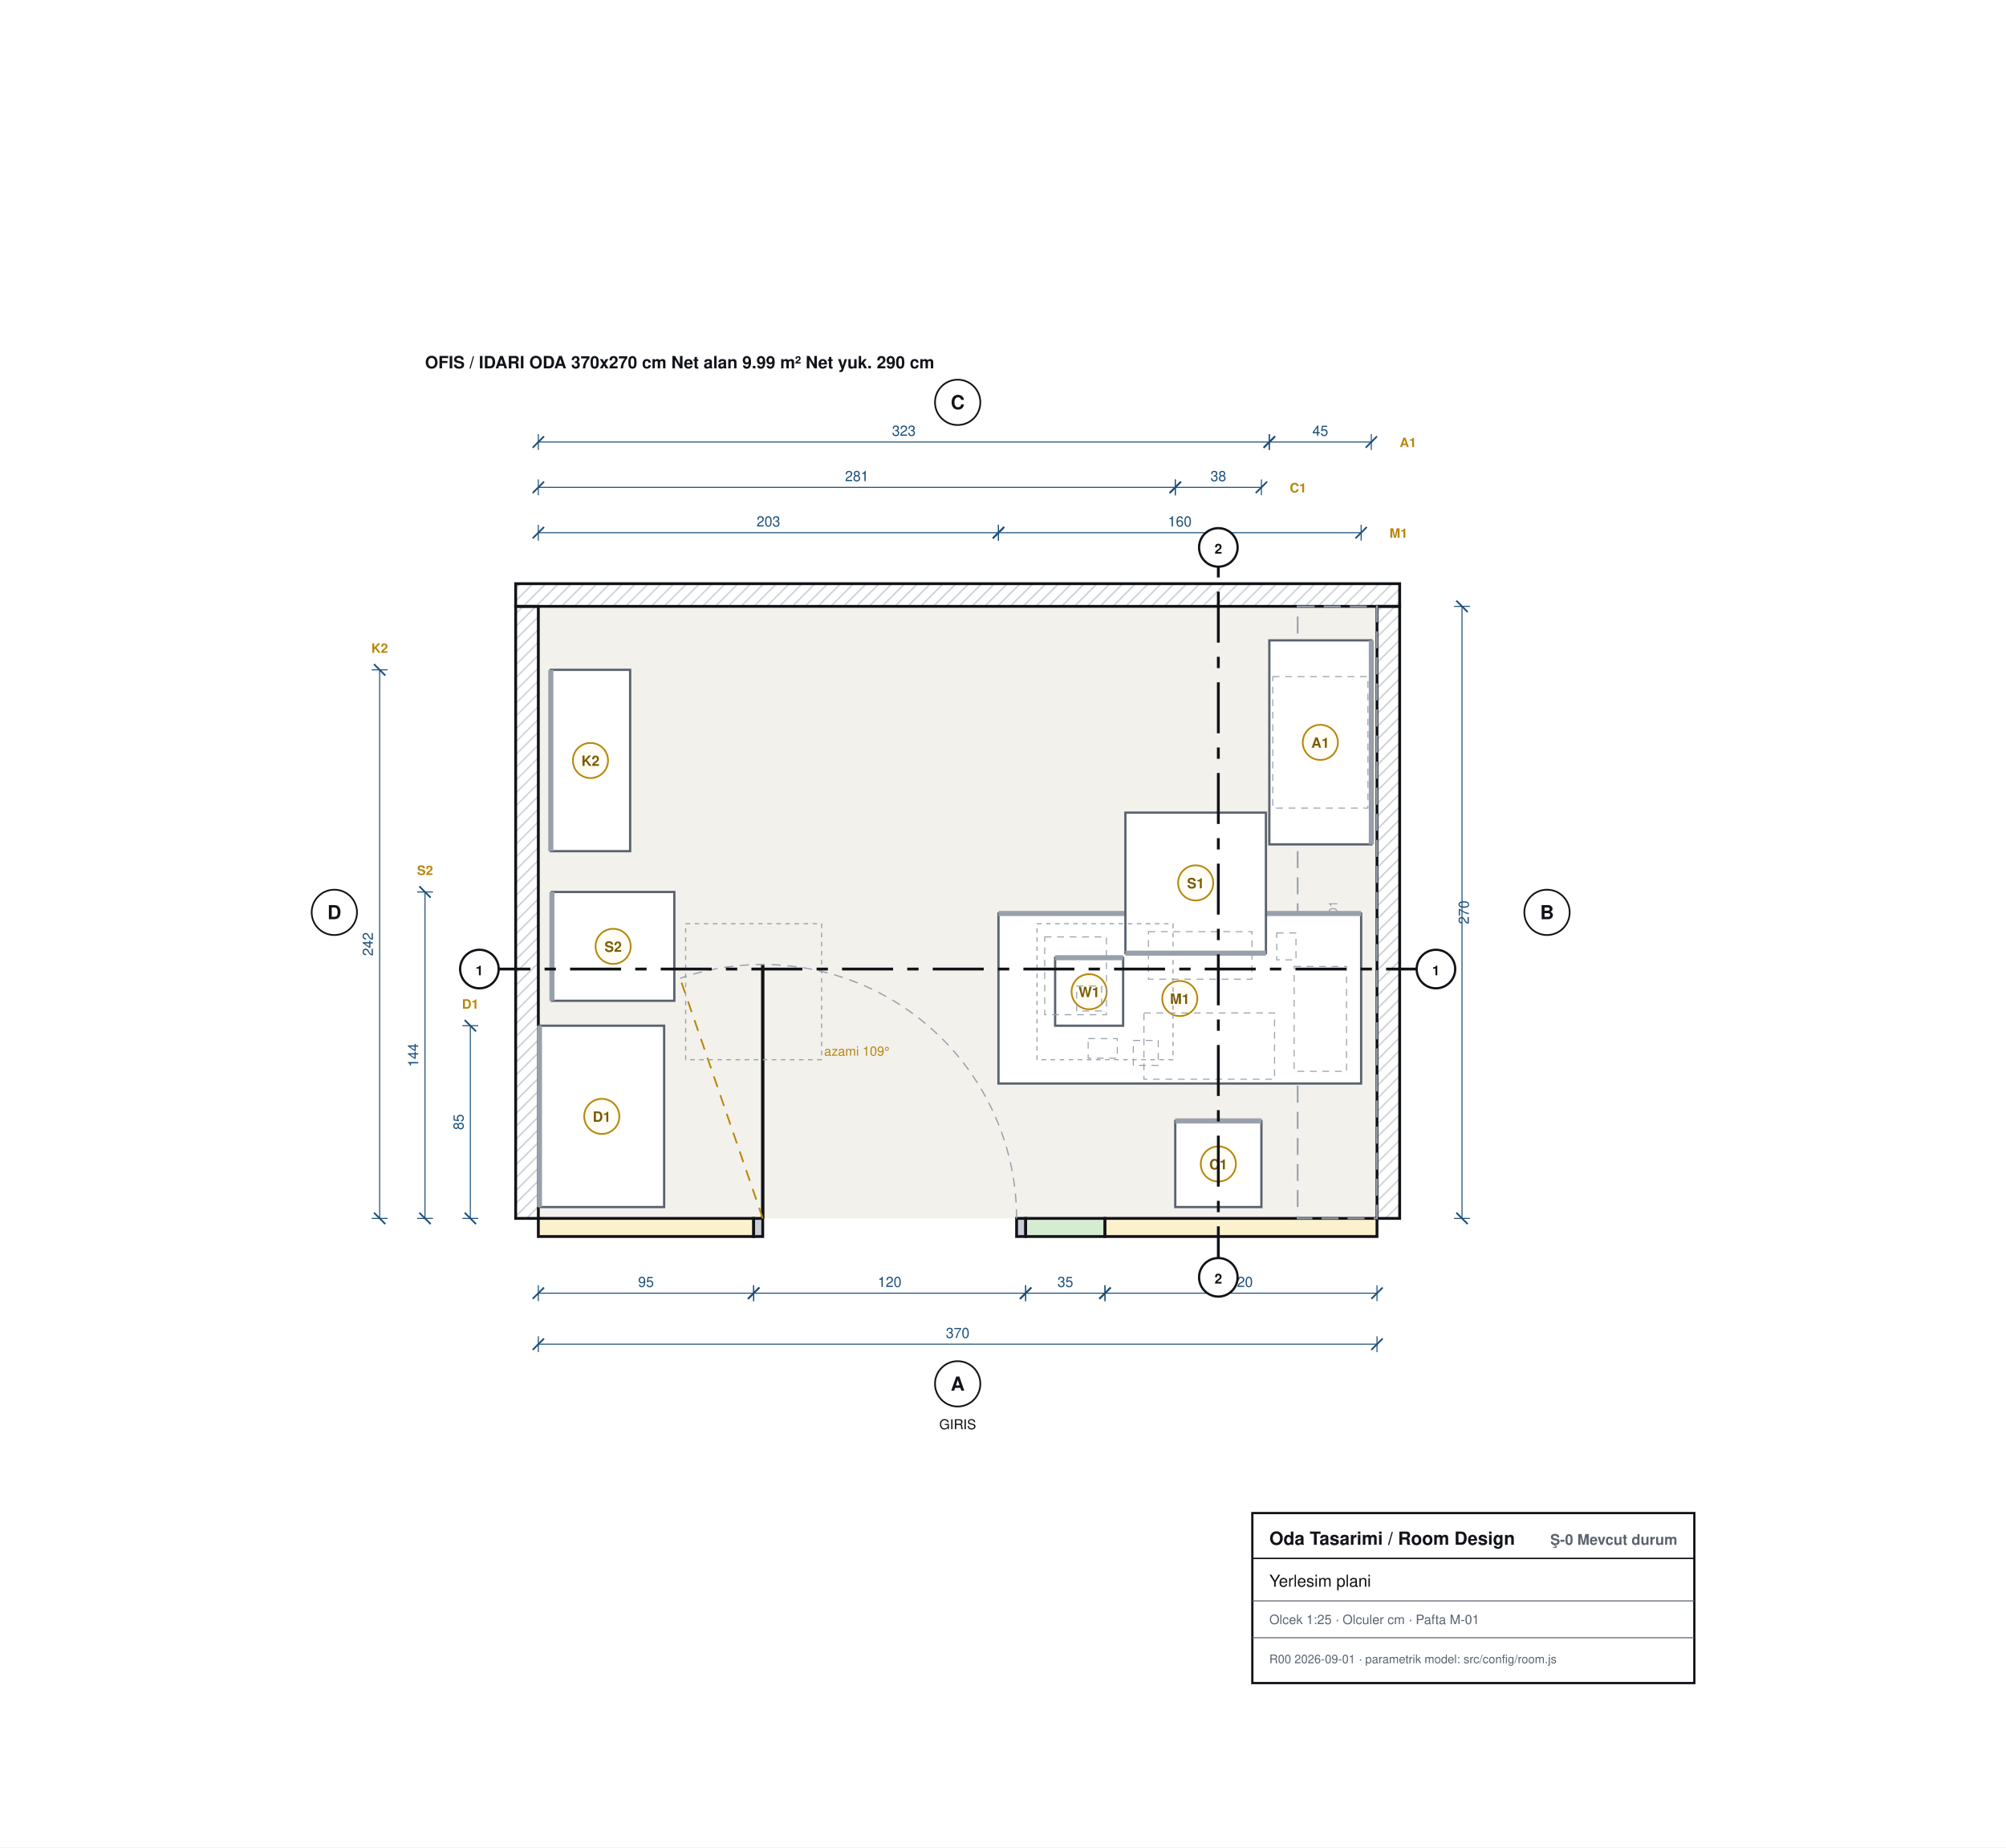
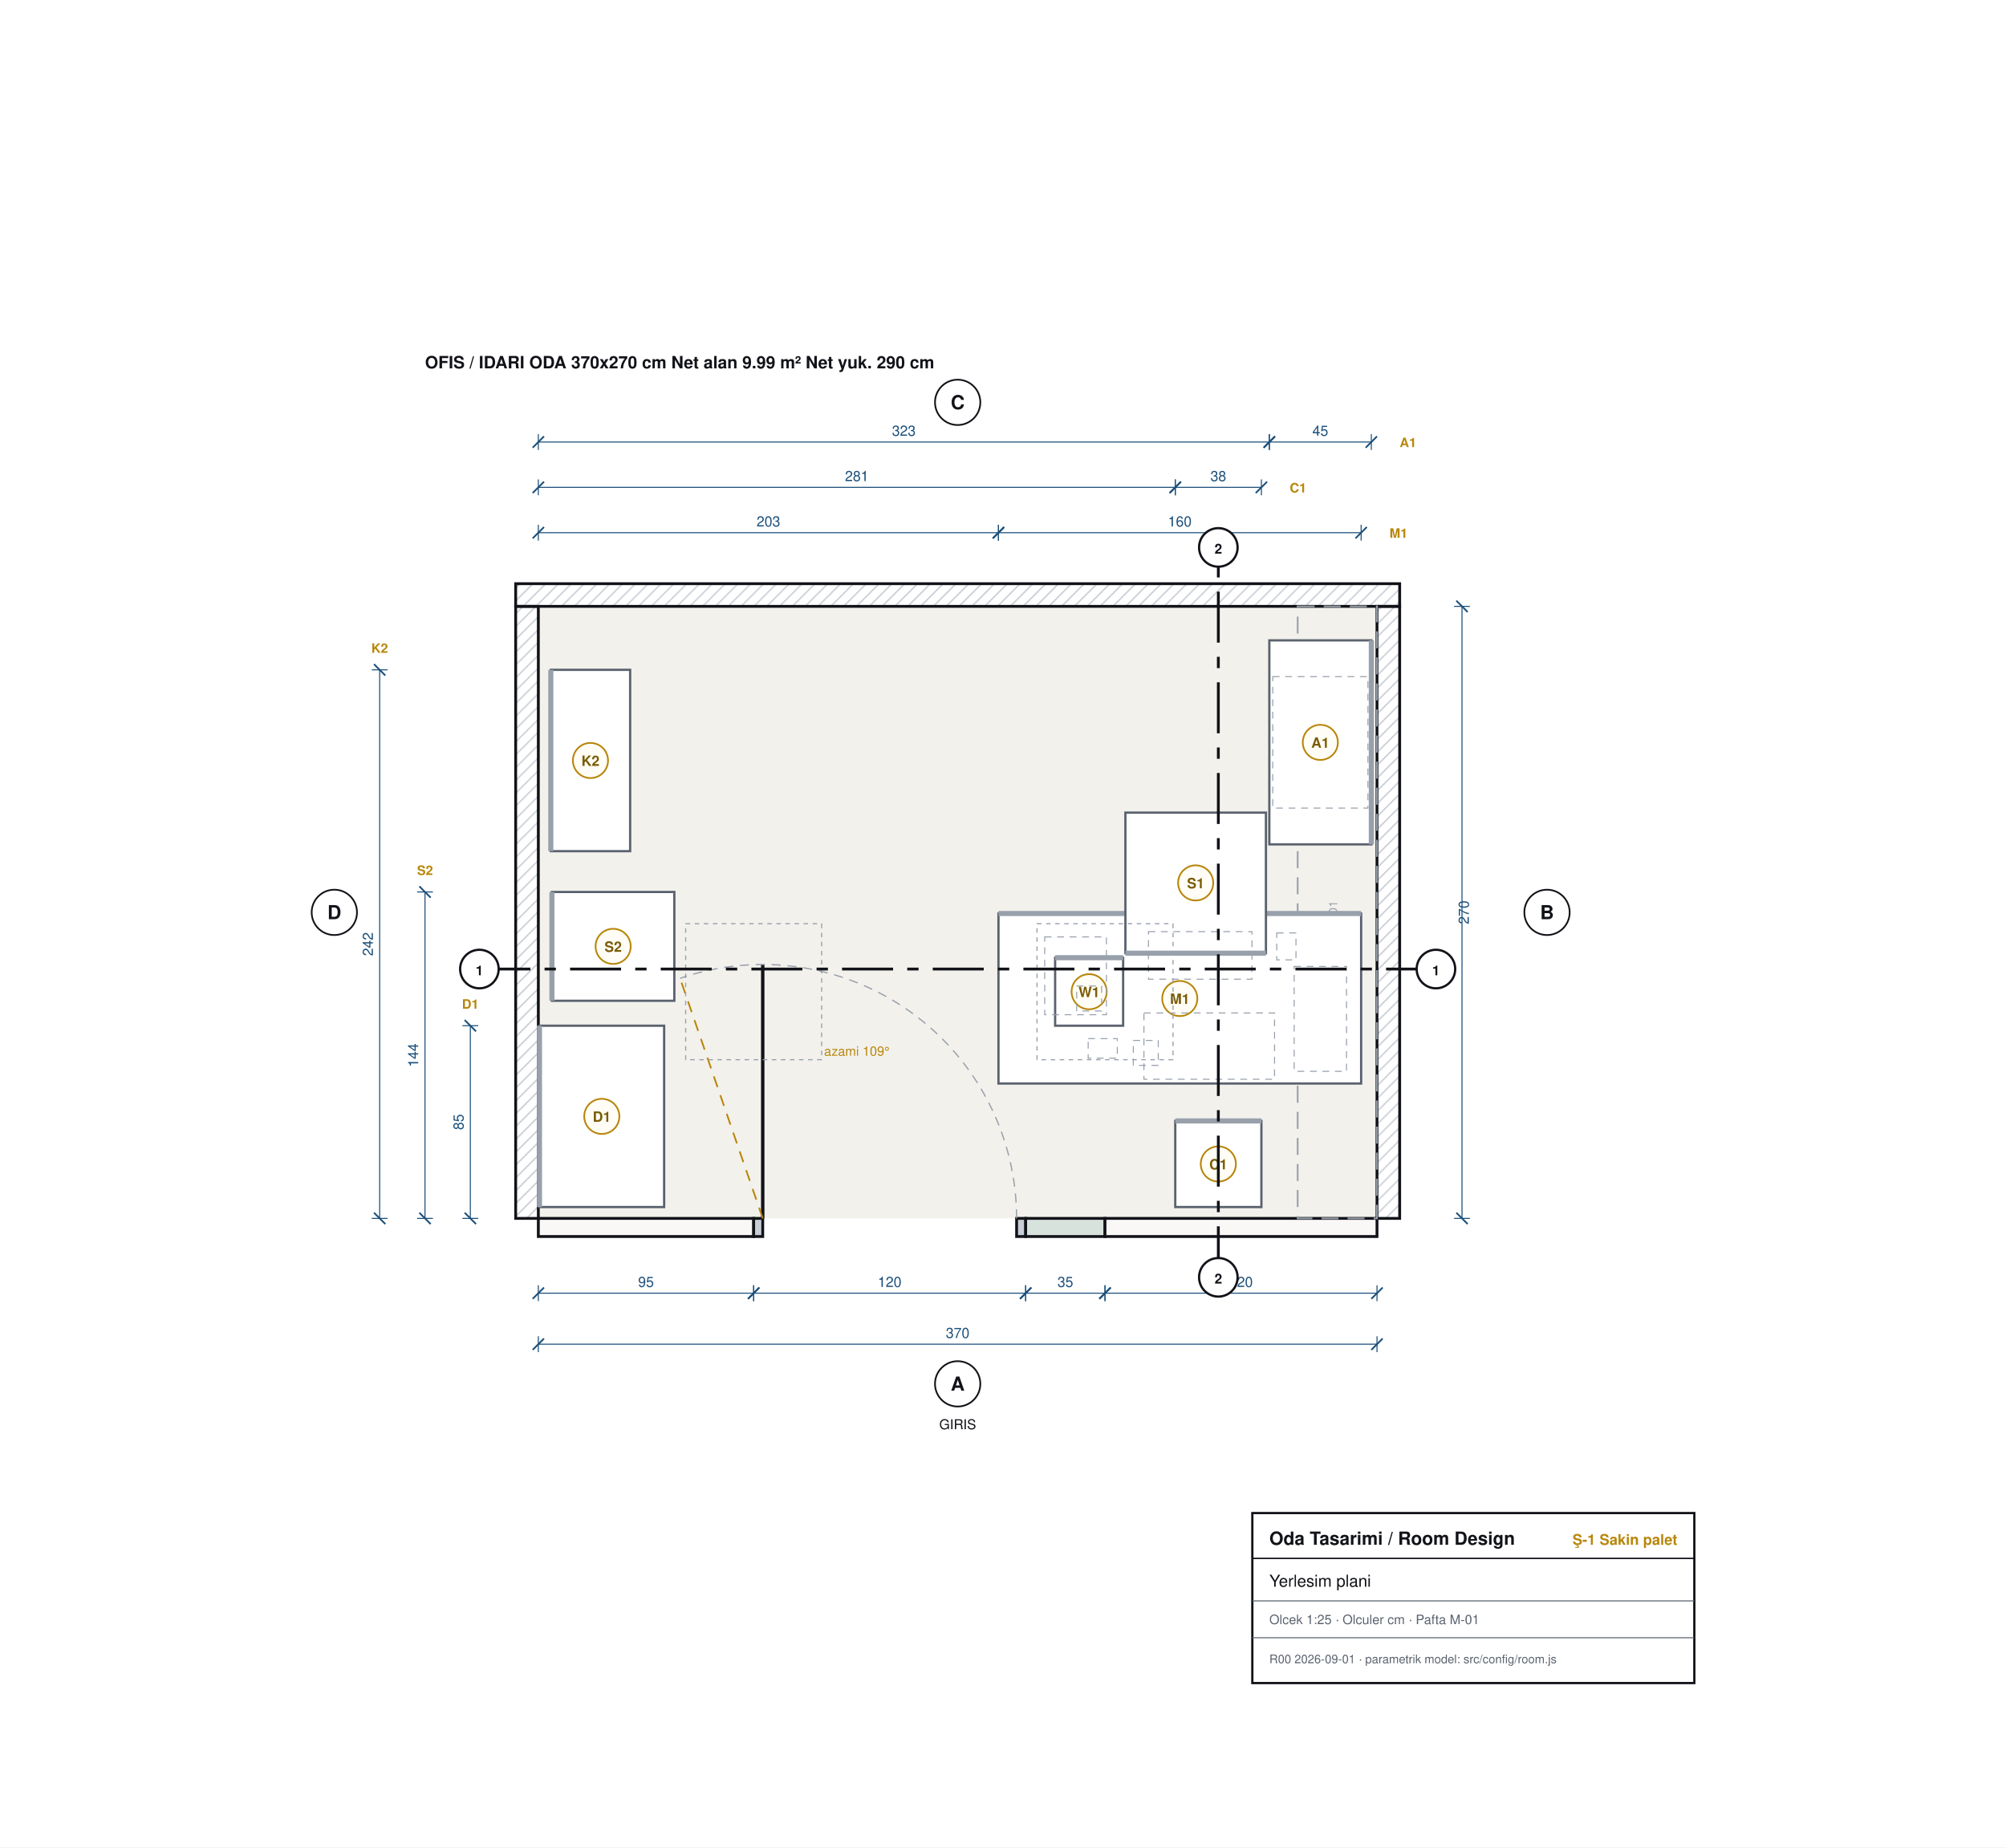
<svg xmlns="http://www.w3.org/2000/svg" width="354mm" height="326mm" viewBox="0 0 354 326" font-family="Helvetica,Arial,sans-serif">
  <rect width="354" height="326" fill="#ffffff" />
  <rect x="95.00" y="107.00" width="148.00" height="108.00" fill="#f3f1ec" stroke="none" stroke-width="0" />
  <defs>
    <pattern id="h" width="1.6" height="1.6" patternTransform="rotate(45)" patternUnits="userSpaceOnUse">
      <line x1="0" y1="0" x2="0" y2="1.6" stroke="#c9ced6" stroke-width="0.5" />
    </pattern>
  </defs>
  <rect x="91.00" y="107.00" width="4.00" height="108.00" fill="url(#h)" stroke="#111318" stroke-width="0.5" />
  <rect x="243.00" y="107.00" width="4.00" height="108.00" fill="url(#h)" stroke="#111318" stroke-width="0.5" />
  <rect x="91.00" y="103.00" width="156.00" height="4.00" fill="url(#h)" stroke="#111318" stroke-width="0.5" />
-   <rect x="95.00" y="215.00" width="38.00" height="3.20" fill="#fcf1cd" stroke="#111318" stroke-width="0.5" />
+   <rect x="95.00" y="215.00" width="38.00" height="3.20" fill="#faf8f6" stroke="#111318" stroke-width="0.5" />
  <rect x="133.00" y="215.00" width="1.60" height="3.20" fill="#c9ced6" stroke="#111318" stroke-width="0.5" />
  <rect x="179.40" y="215.00" width="1.60" height="3.20" fill="#c9ced6" stroke="#111318" stroke-width="0.5" />
  <line x1="134.60" y1="215.00" x2="134.60" y2="170.20" stroke="#111318" stroke-width="0.6" />
  <path d="M 179.40 215.00 A 44.80 44.80 0 0 0 120.01 172.64" fill="none" stroke="#98a0ab" stroke-width="0.22" stroke-dasharray="1.6 1.2" />
  <line x1="134.60" y1="215.00" x2="120.01" y2="172.64" stroke="#b8860b" stroke-width="0.3" stroke-dasharray="2 1.5" />
  <text x="151.20" y="186.30" font-size="2.3" fill="#b8860b" text-anchor="middle">azami 109°</text>
-   <rect x="181.00" y="215.00" width="14.00" height="3.20" fill="#d5ecd3" stroke="#111318" stroke-width="0.5" />
-   <rect x="195.00" y="215.00" width="48.00" height="3.20" fill="#fcf1cd" stroke="#111318" stroke-width="0.5" />
+   <rect x="181.00" y="215.00" width="14.00" height="3.20" fill="#d8e2dd" stroke="#111318" stroke-width="0.5" />
+   <rect x="195.00" y="215.00" width="48.00" height="3.20" fill="#faf8f6" stroke="#111318" stroke-width="0.5" />
  <rect x="229.00" y="107.00" width="14.00" height="108.00" fill="none" stroke="#98a0ab" stroke-width="0.3" stroke-dasharray="3 1.6" />
  <text x="236.00" y="161.00" font-size="2.1" fill="#98a0ab" text-anchor="middle" transform="rotate(-90 236.00 161.00)">AD1</text>
  <rect x="176.20" y="161.20" width="64.00" height="30.00" fill="#ffffff" stroke="#5a626e" stroke-width="0.4" />
  <line x1="176.20" y1="161.20" x2="240.20" y2="161.20" stroke="#98a0ab" stroke-width="0.9" />
  <circle cx="208.20" cy="176.20" r="3.10" fill="#fffdf5" stroke="#b8860b" stroke-width="0.3" />
  <text x="208.20" y="177.15" font-size="2.5" fill="#7a5c05" text-anchor="middle" font-weight="700">M1</text>
  <rect x="95.20" y="181.00" width="22.00" height="32.00" fill="#ffffff" stroke="#5a626e" stroke-width="0.4" />
  <line x1="95.20" y1="181.00" x2="95.20" y2="213.00" stroke="#98a0ab" stroke-width="0.9" />
  <circle cx="106.20" cy="197.00" r="3.10" fill="#fffdf5" stroke="#b8860b" stroke-width="0.3" />
  <text x="106.20" y="197.95" font-size="2.5" fill="#7a5c05" text-anchor="middle" font-weight="700">D1</text>
  <rect x="97.20" y="118.20" width="14.00" height="32.00" fill="#ffffff" stroke="#5a626e" stroke-width="0.4" />
  <line x1="97.20" y1="118.20" x2="97.20" y2="150.20" stroke="#98a0ab" stroke-width="0.9" />
  <circle cx="104.20" cy="134.20" r="3.10" fill="#fffdf5" stroke="#b8860b" stroke-width="0.3" />
  <text x="104.20" y="135.15" font-size="2.5" fill="#7a5c05" text-anchor="middle" font-weight="700">K2</text>
  <rect x="198.60" y="143.40" width="24.80" height="24.80" fill="#ffffff" stroke="#5a626e" stroke-width="0.4" />
  <line x1="198.60" y1="168.20" x2="223.40" y2="168.20" stroke="#98a0ab" stroke-width="0.9" />
  <circle cx="211.00" cy="155.80" r="3.10" fill="#fffdf5" stroke="#b8860b" stroke-width="0.3" />
  <text x="211.00" y="156.75" font-size="2.5" fill="#7a5c05" text-anchor="middle" font-weight="700">S1</text>
  <rect x="97.40" y="157.40" width="21.60" height="19.20" fill="#ffffff" stroke="#5a626e" stroke-width="0.4" />
  <line x1="97.40" y1="157.40" x2="97.40" y2="176.60" stroke="#98a0ab" stroke-width="0.9" />
  <circle cx="108.20" cy="167.00" r="3.10" fill="#fffdf5" stroke="#b8860b" stroke-width="0.3" />
  <text x="108.20" y="167.95" font-size="2.5" fill="#7a5c05" text-anchor="middle" font-weight="700">S2</text>
  <rect x="224.00" y="113.00" width="18.00" height="36.00" fill="#ffffff" stroke="#5a626e" stroke-width="0.4" />
  <line x1="242.00" y1="113.00" x2="242.00" y2="149.00" stroke="#98a0ab" stroke-width="0.9" />
  <circle cx="233.00" cy="131.00" r="3.10" fill="#fffdf5" stroke="#b8860b" stroke-width="0.3" />
  <text x="233.00" y="131.95" font-size="2.5" fill="#7a5c05" text-anchor="middle" font-weight="700">A1</text>
  <rect x="207.40" y="197.80" width="15.20" height="15.20" fill="#ffffff" stroke="#5a626e" stroke-width="0.4" />
  <line x1="207.40" y1="197.80" x2="222.60" y2="197.80" stroke="#98a0ab" stroke-width="0.9" />
  <circle cx="215.00" cy="205.40" r="3.10" fill="#fffdf5" stroke="#b8860b" stroke-width="0.3" />
  <text x="215.00" y="206.35" font-size="2.5" fill="#7a5c05" text-anchor="middle" font-weight="700">C1</text>
  <rect x="186.20" y="169.00" width="12.00" height="12.00" fill="#ffffff" stroke="#5a626e" stroke-width="0.4" />
  <line x1="186.20" y1="169.00" x2="198.20" y2="169.00" stroke="#98a0ab" stroke-width="0.9" />
  <circle cx="192.20" cy="175.00" r="3.10" fill="#fffdf5" stroke="#b8860b" stroke-width="0.3" />
  <text x="192.20" y="175.95" font-size="2.5" fill="#7a5c05" text-anchor="middle" font-weight="700">W1</text>
  <rect x="201.87" y="178.75" width="23.05" height="11.70" fill="none" stroke="#98a0ab" stroke-width="0.18" stroke-dasharray="1.2 1" />
  <rect x="228.38" y="170.54" width="9.24" height="18.51" fill="none" stroke="#98a0ab" stroke-width="0.18" stroke-dasharray="1.2 1" />
  <rect x="202.67" y="164.40" width="18.26" height="8.39" fill="none" stroke="#98a0ab" stroke-width="0.18" stroke-dasharray="1.2 1" />
  <rect x="225.31" y="164.63" width="3.39" height="4.75" fill="none" stroke="#98a0ab" stroke-width="0.18" stroke-dasharray="1.2 1" />
  <rect x="184.36" y="165.33" width="10.89" height="13.73" fill="none" stroke="#98a0ab" stroke-width="0.18" stroke-dasharray="1.2 1" />
  <rect x="200.00" y="183.60" width="4.40" height="4.40" fill="none" stroke="#98a0ab" stroke-width="0.18" stroke-dasharray="1.2 1" />
  <rect x="192.03" y="183.28" width="5.14" height="3.44" fill="none" stroke="#98a0ab" stroke-width="0.18" stroke-dasharray="1.2 1" />
  <rect x="190.00" y="174.00" width="4.40" height="4.40" fill="none" stroke="#98a0ab" stroke-width="0.18" stroke-dasharray="1.2 1" />
  <rect x="224.60" y="119.40" width="16.80" height="23.20" fill="none" stroke="#98a0ab" stroke-width="0.18" stroke-dasharray="1.2 1" />
  <rect x="121.00" y="163.00" width="24.00" height="24.00" fill="none" stroke="#98a0ab" stroke-width="0.2" stroke-dasharray="0.8 0.8" />
  <rect x="183.00" y="163.00" width="24.00" height="24.00" fill="none" stroke="#98a0ab" stroke-width="0.2" stroke-dasharray="0.8 0.8" />
  <line x1="95.00" y1="226.80" x2="95.00" y2="229.60" stroke="#1b4f7a" stroke-width="0.18" />
  <line x1="133.00" y1="226.80" x2="133.00" y2="229.60" stroke="#1b4f7a" stroke-width="0.18" />
  <line x1="95.00" y1="228.20" x2="133.00" y2="228.20" stroke="#1b4f7a" stroke-width="0.18" />
  <line x1="94.00" y1="229.20" x2="96.00" y2="227.20" stroke="#1b4f7a" stroke-width="0.3" />
  <line x1="132.00" y1="229.20" x2="134.00" y2="227.20" stroke="#1b4f7a" stroke-width="0.3" />
  <text x="114.00" y="227.10" font-size="2.5" fill="#1b4f7a" text-anchor="middle">95</text>
  <line x1="133.00" y1="226.80" x2="133.00" y2="229.60" stroke="#1b4f7a" stroke-width="0.18" />
  <line x1="181.00" y1="226.80" x2="181.00" y2="229.60" stroke="#1b4f7a" stroke-width="0.18" />
  <line x1="133.00" y1="228.20" x2="181.00" y2="228.20" stroke="#1b4f7a" stroke-width="0.18" />
  <line x1="132.00" y1="229.20" x2="134.00" y2="227.20" stroke="#1b4f7a" stroke-width="0.3" />
  <line x1="180.00" y1="229.20" x2="182.00" y2="227.20" stroke="#1b4f7a" stroke-width="0.3" />
  <text x="157.00" y="227.10" font-size="2.5" fill="#1b4f7a" text-anchor="middle">120</text>
  <line x1="181.00" y1="226.80" x2="181.00" y2="229.60" stroke="#1b4f7a" stroke-width="0.18" />
  <line x1="195.00" y1="226.80" x2="195.00" y2="229.60" stroke="#1b4f7a" stroke-width="0.18" />
  <line x1="181.00" y1="228.20" x2="195.00" y2="228.20" stroke="#1b4f7a" stroke-width="0.18" />
  <line x1="180.00" y1="229.20" x2="182.00" y2="227.20" stroke="#1b4f7a" stroke-width="0.3" />
  <line x1="194.00" y1="229.20" x2="196.00" y2="227.20" stroke="#1b4f7a" stroke-width="0.3" />
  <text x="188.00" y="227.10" font-size="2.5" fill="#1b4f7a" text-anchor="middle">35</text>
  <line x1="195.00" y1="226.80" x2="195.00" y2="229.60" stroke="#1b4f7a" stroke-width="0.18" />
  <line x1="243.00" y1="226.80" x2="243.00" y2="229.60" stroke="#1b4f7a" stroke-width="0.18" />
  <line x1="195.00" y1="228.20" x2="243.00" y2="228.20" stroke="#1b4f7a" stroke-width="0.18" />
  <line x1="194.00" y1="229.20" x2="196.00" y2="227.20" stroke="#1b4f7a" stroke-width="0.3" />
  <line x1="242.00" y1="229.20" x2="244.00" y2="227.20" stroke="#1b4f7a" stroke-width="0.3" />
  <text x="219.00" y="227.10" font-size="2.5" fill="#1b4f7a" text-anchor="middle">120</text>
  <line x1="95.00" y1="235.80" x2="95.00" y2="238.60" stroke="#1b4f7a" stroke-width="0.18" />
  <line x1="243.00" y1="235.80" x2="243.00" y2="238.60" stroke="#1b4f7a" stroke-width="0.18" />
  <line x1="95.00" y1="237.20" x2="243.00" y2="237.20" stroke="#1b4f7a" stroke-width="0.18" />
  <line x1="94.00" y1="238.20" x2="96.00" y2="236.20" stroke="#1b4f7a" stroke-width="0.3" />
  <line x1="242.00" y1="238.20" x2="244.00" y2="236.20" stroke="#1b4f7a" stroke-width="0.3" />
  <text x="169.00" y="236.10" font-size="2.5" fill="#1b4f7a" text-anchor="middle">370</text>
  <line x1="259.40" y1="107.00" x2="256.60" y2="107.00" stroke="#1b4f7a" stroke-width="0.18" />
  <line x1="259.40" y1="215.00" x2="256.60" y2="215.00" stroke="#1b4f7a" stroke-width="0.18" />
  <line x1="258.00" y1="107.00" x2="258.00" y2="215.00" stroke="#1b4f7a" stroke-width="0.18" />
  <line x1="257.00" y1="106.00" x2="259.00" y2="108.00" stroke="#1b4f7a" stroke-width="0.3" />
  <line x1="257.00" y1="214.00" x2="259.00" y2="216.00" stroke="#1b4f7a" stroke-width="0.3" />
  <text x="259.20" y="161.00" font-size="2.5" fill="#1b4f7a" text-anchor="middle" transform="rotate(-90 259.20 161.00)">270</text>
  <line x1="95.00" y1="92.60" x2="95.00" y2="95.40" stroke="#1b4f7a" stroke-width="0.18" />
  <line x1="176.20" y1="92.60" x2="176.20" y2="95.40" stroke="#1b4f7a" stroke-width="0.18" />
  <line x1="95.00" y1="94.00" x2="176.20" y2="94.00" stroke="#1b4f7a" stroke-width="0.18" />
  <line x1="94.00" y1="95.00" x2="96.00" y2="93.00" stroke="#1b4f7a" stroke-width="0.3" />
  <line x1="175.20" y1="95.00" x2="177.20" y2="93.00" stroke="#1b4f7a" stroke-width="0.3" />
  <text x="135.60" y="92.90" font-size="2.5" fill="#1b4f7a" text-anchor="middle">203</text>
  <line x1="176.20" y1="92.60" x2="176.20" y2="95.40" stroke="#1b4f7a" stroke-width="0.18" />
  <line x1="240.20" y1="92.60" x2="240.20" y2="95.40" stroke="#1b4f7a" stroke-width="0.18" />
  <line x1="176.20" y1="94.00" x2="240.20" y2="94.00" stroke="#1b4f7a" stroke-width="0.18" />
  <line x1="175.20" y1="95.00" x2="177.20" y2="93.00" stroke="#1b4f7a" stroke-width="0.3" />
  <line x1="239.20" y1="95.00" x2="241.20" y2="93.00" stroke="#1b4f7a" stroke-width="0.3" />
  <text x="208.20" y="92.90" font-size="2.5" fill="#1b4f7a" text-anchor="middle">160</text>
  <text x="245.20" y="94.90" font-size="2.3" fill="#b8860b" text-anchor="start" font-weight="700">M1</text>
  <line x1="95.00" y1="84.60" x2="95.00" y2="87.40" stroke="#1b4f7a" stroke-width="0.18" />
  <line x1="207.40" y1="84.60" x2="207.40" y2="87.40" stroke="#1b4f7a" stroke-width="0.18" />
  <line x1="95.00" y1="86.00" x2="207.40" y2="86.00" stroke="#1b4f7a" stroke-width="0.18" />
  <line x1="94.00" y1="87.00" x2="96.00" y2="85.00" stroke="#1b4f7a" stroke-width="0.3" />
  <line x1="206.40" y1="87.00" x2="208.40" y2="85.00" stroke="#1b4f7a" stroke-width="0.3" />
  <text x="151.20" y="84.90" font-size="2.5" fill="#1b4f7a" text-anchor="middle">281</text>
  <line x1="207.40" y1="84.60" x2="207.40" y2="87.40" stroke="#1b4f7a" stroke-width="0.18" />
  <line x1="222.60" y1="84.60" x2="222.60" y2="87.40" stroke="#1b4f7a" stroke-width="0.18" />
  <line x1="207.40" y1="86.00" x2="222.60" y2="86.00" stroke="#1b4f7a" stroke-width="0.18" />
  <line x1="206.40" y1="87.00" x2="208.40" y2="85.00" stroke="#1b4f7a" stroke-width="0.3" />
  <line x1="221.60" y1="87.00" x2="223.60" y2="85.00" stroke="#1b4f7a" stroke-width="0.3" />
  <text x="215.00" y="84.90" font-size="2.5" fill="#1b4f7a" text-anchor="middle">38</text>
  <text x="227.60" y="86.90" font-size="2.3" fill="#b8860b" text-anchor="start" font-weight="700">C1</text>
  <line x1="95.00" y1="76.60" x2="95.00" y2="79.40" stroke="#1b4f7a" stroke-width="0.18" />
  <line x1="224.00" y1="76.60" x2="224.00" y2="79.40" stroke="#1b4f7a" stroke-width="0.18" />
  <line x1="95.00" y1="78.00" x2="224.00" y2="78.00" stroke="#1b4f7a" stroke-width="0.18" />
  <line x1="94.00" y1="79.00" x2="96.00" y2="77.00" stroke="#1b4f7a" stroke-width="0.3" />
  <line x1="223.00" y1="79.00" x2="225.00" y2="77.00" stroke="#1b4f7a" stroke-width="0.3" />
  <text x="159.50" y="76.90" font-size="2.5" fill="#1b4f7a" text-anchor="middle">323</text>
  <line x1="224.00" y1="76.60" x2="224.00" y2="79.40" stroke="#1b4f7a" stroke-width="0.18" />
  <line x1="242.00" y1="76.60" x2="242.00" y2="79.40" stroke="#1b4f7a" stroke-width="0.18" />
  <line x1="224.00" y1="78.00" x2="242.00" y2="78.00" stroke="#1b4f7a" stroke-width="0.18" />
  <line x1="223.00" y1="79.00" x2="225.00" y2="77.00" stroke="#1b4f7a" stroke-width="0.3" />
  <line x1="241.00" y1="79.00" x2="243.00" y2="77.00" stroke="#1b4f7a" stroke-width="0.3" />
  <text x="233.00" y="76.90" font-size="2.5" fill="#1b4f7a" text-anchor="middle">45</text>
  <text x="247.00" y="78.90" font-size="2.3" fill="#b8860b" text-anchor="start" font-weight="700">A1</text>
  <line x1="81.60" y1="181.00" x2="84.40" y2="181.00" stroke="#1b4f7a" stroke-width="0.18" />
  <line x1="81.60" y1="215.00" x2="84.40" y2="215.00" stroke="#1b4f7a" stroke-width="0.18" />
  <line x1="83.00" y1="181.00" x2="83.00" y2="215.00" stroke="#1b4f7a" stroke-width="0.18" />
  <line x1="82.00" y1="180.00" x2="84.00" y2="182.00" stroke="#1b4f7a" stroke-width="0.3" />
  <line x1="82.00" y1="214.00" x2="84.00" y2="216.00" stroke="#1b4f7a" stroke-width="0.3" />
  <text x="81.80" y="198.00" font-size="2.5" fill="#1b4f7a" text-anchor="middle" transform="rotate(-90 81.80 198.00)">85</text>
  <text x="83.00" y="178.00" font-size="2.3" fill="#b8860b" text-anchor="middle" font-weight="700">D1</text>
  <line x1="73.60" y1="157.40" x2="76.40" y2="157.40" stroke="#1b4f7a" stroke-width="0.18" />
  <line x1="73.60" y1="215.00" x2="76.40" y2="215.00" stroke="#1b4f7a" stroke-width="0.18" />
  <line x1="75.00" y1="157.40" x2="75.00" y2="215.00" stroke="#1b4f7a" stroke-width="0.18" />
  <line x1="74.00" y1="156.40" x2="76.00" y2="158.40" stroke="#1b4f7a" stroke-width="0.3" />
  <line x1="74.00" y1="214.00" x2="76.00" y2="216.00" stroke="#1b4f7a" stroke-width="0.3" />
  <text x="73.80" y="186.20" font-size="2.5" fill="#1b4f7a" text-anchor="middle" transform="rotate(-90 73.80 186.20)">144</text>
  <text x="75.00" y="154.40" font-size="2.3" fill="#b8860b" text-anchor="middle" font-weight="700">S2</text>
  <line x1="65.60" y1="118.20" x2="68.40" y2="118.20" stroke="#1b4f7a" stroke-width="0.18" />
  <line x1="65.60" y1="215.00" x2="68.40" y2="215.00" stroke="#1b4f7a" stroke-width="0.18" />
  <line x1="67.00" y1="118.20" x2="67.00" y2="215.00" stroke="#1b4f7a" stroke-width="0.18" />
  <line x1="66.00" y1="117.20" x2="68.00" y2="119.20" stroke="#1b4f7a" stroke-width="0.3" />
  <line x1="66.00" y1="214.00" x2="68.00" y2="216.00" stroke="#1b4f7a" stroke-width="0.3" />
  <text x="65.80" y="166.60" font-size="2.5" fill="#1b4f7a" text-anchor="middle" transform="rotate(-90 65.80 166.60)">242</text>
  <text x="67.00" y="115.20" font-size="2.3" fill="#b8860b" text-anchor="middle" font-weight="700">K2</text>
  <line x1="84.60" y1="171.00" x2="253.40" y2="171.00" stroke="#111318" stroke-width="0.5" stroke-dasharray="9 2.5 2 2.5" />
  <circle cx="84.60" cy="171.00" r="3.40" fill="#fff" stroke="#111318" stroke-width="0.4" />
  <text x="84.60" y="172.10" font-size="2.4" fill="#111318" text-anchor="middle" font-weight="700">1</text>
  <circle cx="253.40" cy="171.00" r="3.40" fill="#fff" stroke="#111318" stroke-width="0.4" />
  <text x="253.40" y="172.10" font-size="2.4" fill="#111318" text-anchor="middle" font-weight="700">1</text>
  <line x1="215.00" y1="225.40" x2="215.00" y2="96.60" stroke="#111318" stroke-width="0.5" stroke-dasharray="9 2.5 2 2.5" />
  <circle cx="215.00" cy="225.40" r="3.40" fill="#fff" stroke="#111318" stroke-width="0.4" />
  <text x="215.00" y="226.50" font-size="2.4" fill="#111318" text-anchor="middle" font-weight="700">2</text>
  <circle cx="215.00" cy="96.60" r="3.40" fill="#fff" stroke="#111318" stroke-width="0.4" />
  <text x="215.00" y="97.70" font-size="2.4" fill="#111318" text-anchor="middle" font-weight="700">2</text>
  <circle cx="169.00" cy="244.20" r="4.00" fill="#fff" stroke="#111318" stroke-width="0.3" />
  <text x="169.00" y="245.40" font-size="3.4" fill="#111318" text-anchor="middle" font-weight="700">A</text>
  <circle cx="273.00" cy="161.00" r="4.00" fill="#fff" stroke="#111318" stroke-width="0.3" />
  <text x="273.00" y="162.20" font-size="3.4" fill="#111318" text-anchor="middle" font-weight="700">B</text>
  <circle cx="169.00" cy="71.00" r="4.00" fill="#fff" stroke="#111318" stroke-width="0.3" />
  <text x="169.00" y="72.20" font-size="3.4" fill="#111318" text-anchor="middle" font-weight="700">C</text>
  <circle cx="59.00" cy="161.00" r="4.00" fill="#fff" stroke="#111318" stroke-width="0.3" />
  <text x="59.00" y="162.20" font-size="3.4" fill="#111318" text-anchor="middle" font-weight="700">D</text>
  <text x="169.00" y="252.20" font-size="2.4" fill="#111318" text-anchor="middle">GIRIS</text>
  <text x="75.00" y="65.00" font-size="3" fill="#111318" text-anchor="start" font-weight="700">OFIS / IDARI ODA   370x270 cm   Net alan 9.99 m²   Net yuk. 290 cm</text>
  <rect x="221.00" y="267.00" width="78.00" height="30.00" fill="#ffffff" stroke="#111318" stroke-width="0.4" />
  <line x1="221.00" y1="275.00" x2="299.00" y2="275.00" stroke="#111318" stroke-width="0.25" />
  <line x1="221.00" y1="282.50" x2="299.00" y2="282.50" stroke="#5a626e" stroke-width="0.18" />
  <line x1="221.00" y1="289.00" x2="299.00" y2="289.00" stroke="#5a626e" stroke-width="0.18" />
  <text x="224.00" y="272.60" font-size="3.2" fill="#111318" text-anchor="start" font-weight="700">Oda Tasarimi / Room Design</text>
  <text x="224.00" y="280.00" font-size="2.9" fill="#111318" text-anchor="start">Yerlesim plani</text>
  <text x="224.00" y="286.60" font-size="2.3" fill="#5a626e" text-anchor="start">Olcek 1:25  ·  Olculer cm  ·  Pafta M-01</text>
-   <text x="296.00" y="272.60" font-size="2.6" fill="#5a626e" text-anchor="end" font-weight="700">Ş-0 Mevcut durum</text>
+   <text x="296.00" y="272.60" font-size="2.6" fill="#b8860b" text-anchor="end" font-weight="700">Ş-1 Sakin palet</text>
  <text x="224.00" y="293.50" font-size="2.1" fill="#5a626e" text-anchor="start">R00  2026-09-01  ·  parametrik model: src/config/room.js</text>
</svg>
